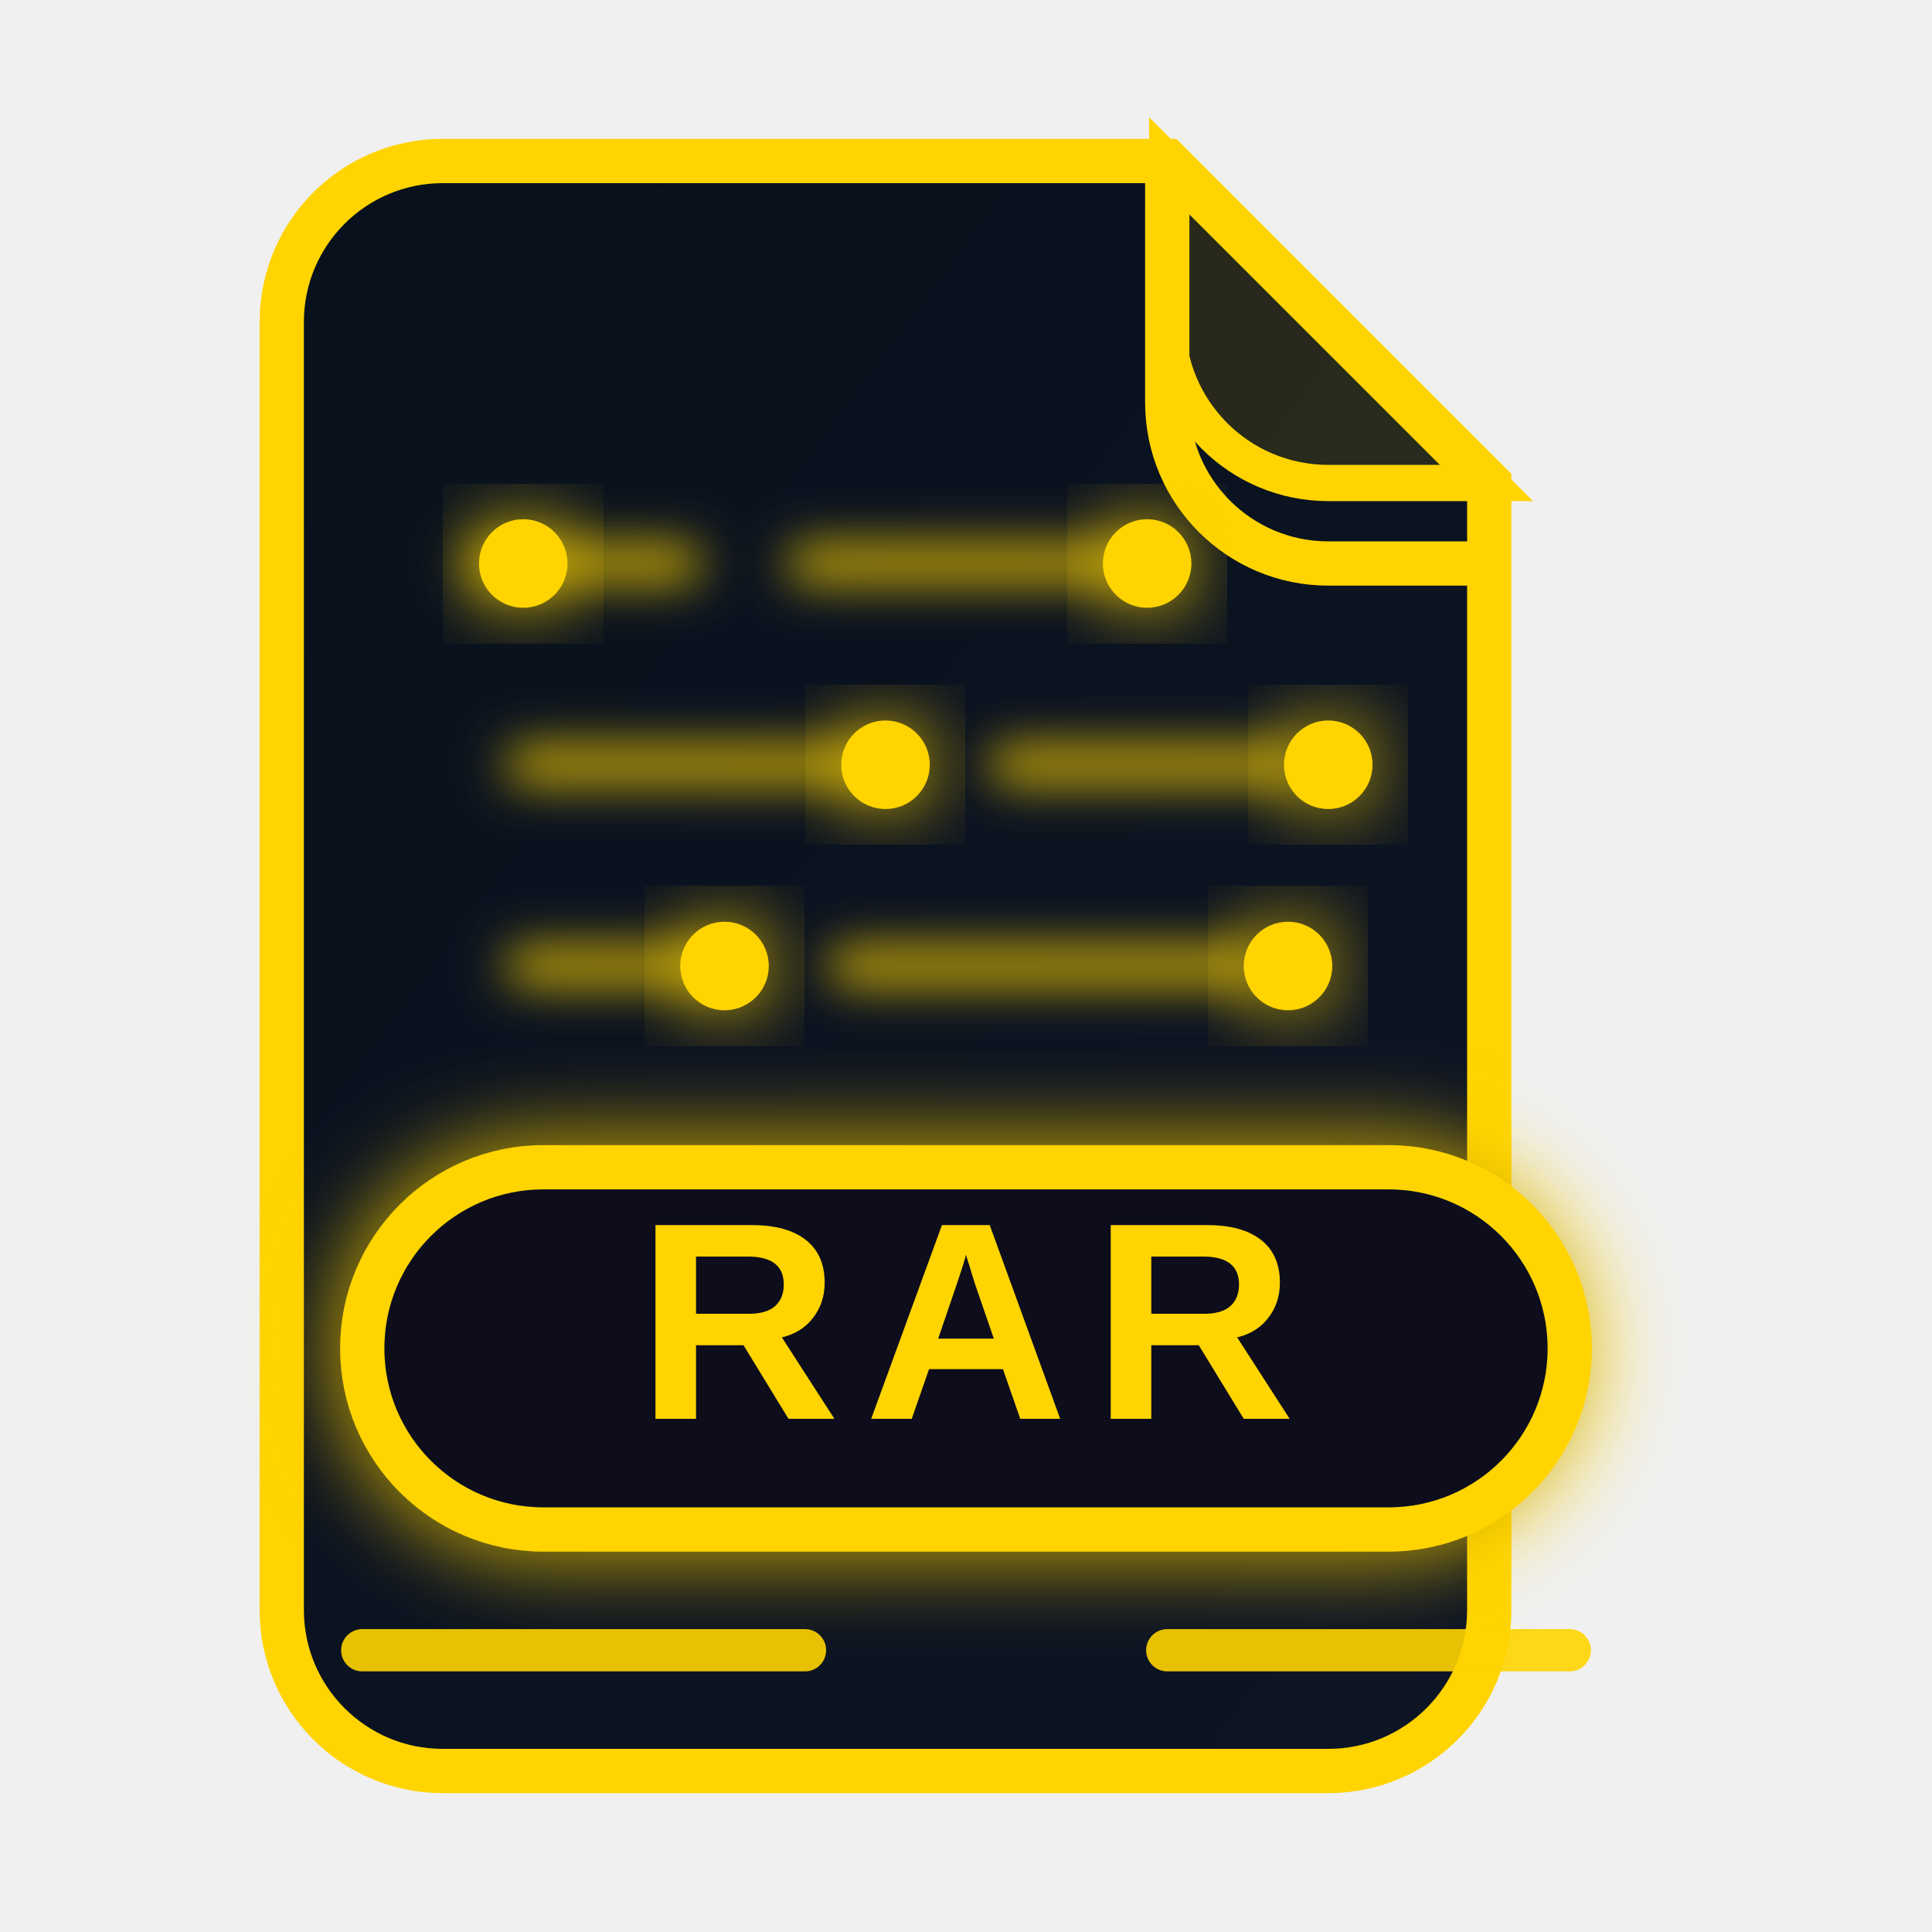
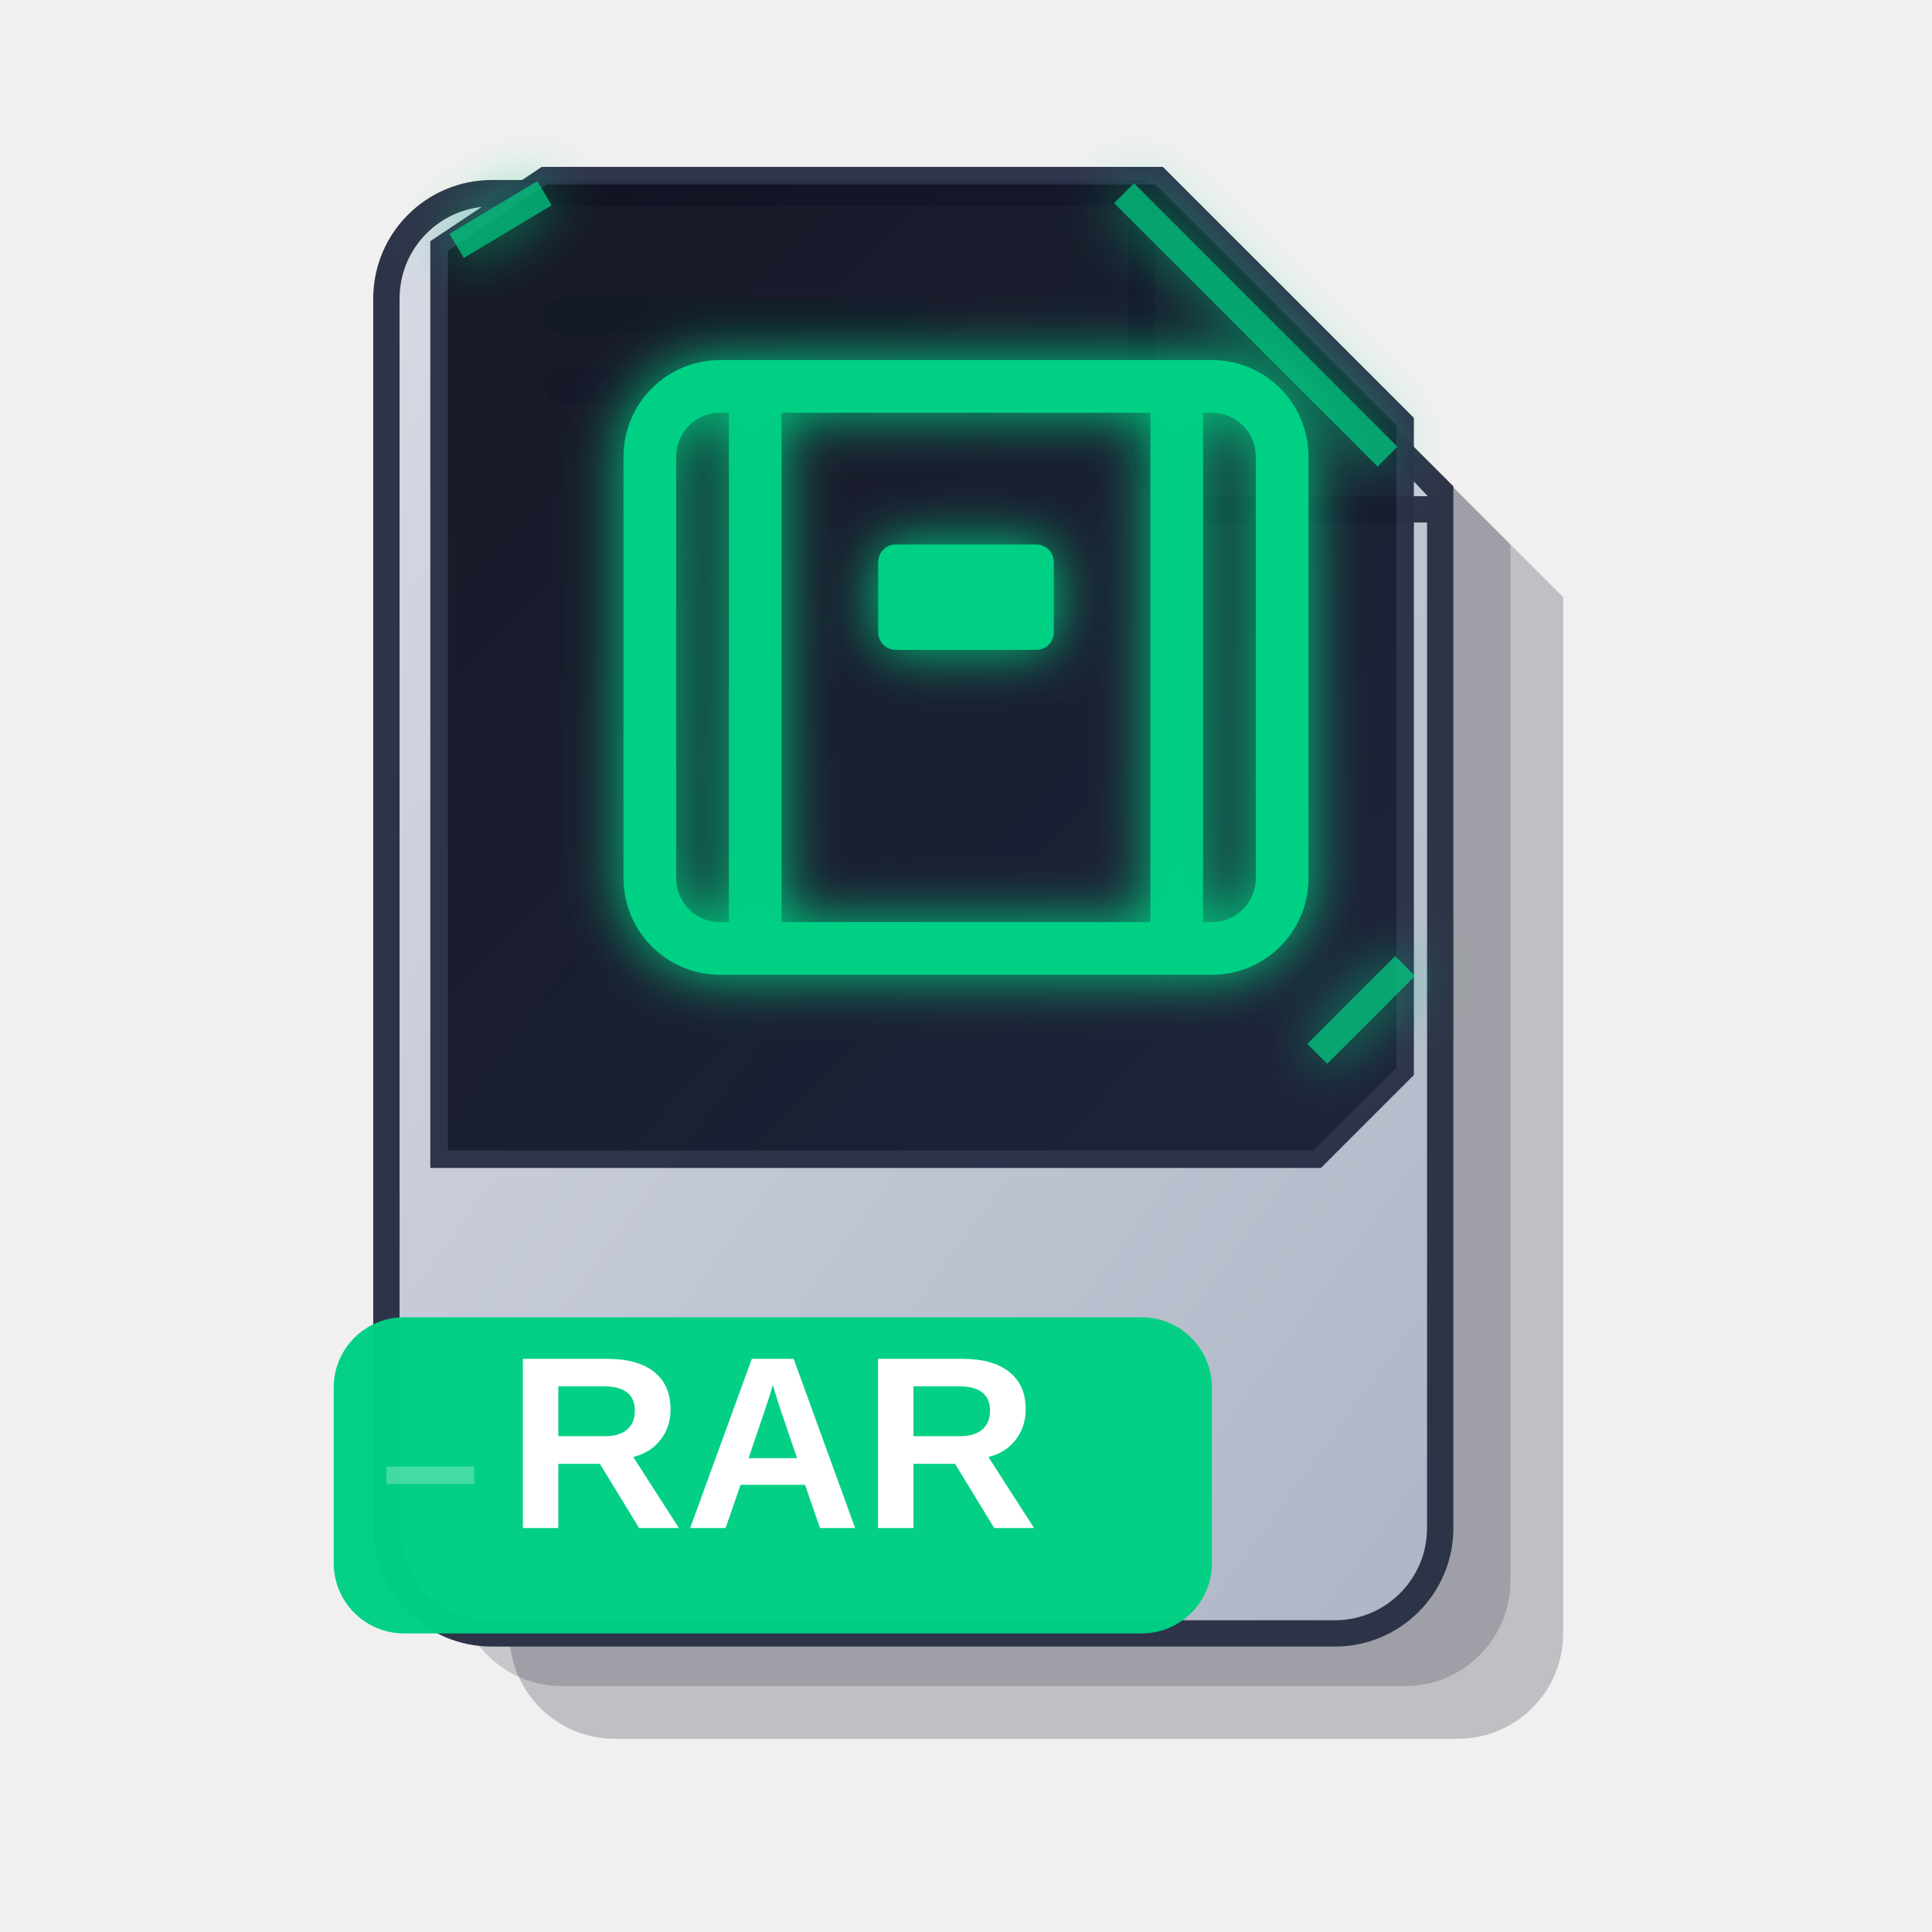
- <svg xmlns="http://www.w3.org/2000/svg" viewBox="0 0 96 96" role="img" aria-label="RAR">
+ <svg xmlns="http://www.w3.org/2000/svg" width="256" height="256" viewBox="0 0 188 220" role="img" aria-label="RAR file icon">
  <defs>
-     <linearGradient id="bg" x1="0" y1="0" x2="1" y2="1">
-       <stop offset="0%" stop-color="#09111c" />
-       <stop offset="100%" stop-color="#0d1424" />
-     </linearGradient>
-     <filter id="glow" x="-40%" y="-40%" width="180%" height="180%">
-       <feGaussianBlur stdDeviation="2.2" result="b" />
+     <filter id="glow" x="-50%" y="-50%" width="200%" height="200%">
+       <feGaussianBlur stdDeviation="3.2" result="blur" />
      <feMerge>
-         <feMergeNode in="b" />
+         <feMergeNode in="blur" />
        <feMergeNode in="SourceGraphic" />
      </feMerge>
    </filter>
-     <filter id="soft" x="-40%" y="-40%" width="180%" height="180%">
-       <feGaussianBlur stdDeviation="1.2" />
-     </filter>
+     <linearGradient id="panel" x1="0" x2="1" y1="0" y2="1">
+       <stop offset="0%" stop-color="#101321" />
+       <stop offset="100%" stop-color="#1b2035" />
+     </linearGradient>
+     <linearGradient id="paper" x1="0" x2="1" y1="0" y2="1">
+       <stop offset="0%" stop-color="#d7dae4" />
+       <stop offset="100%" stop-color="#aeb5c5" />
+     </linearGradient>
  </defs>
-   <path d="M22 8h36l16 16v56a8 8 0 0 1-8 8H22a8 8 0 0 1-8-8V16a8 8 0 0 1 8-8z" fill="url(#bg)" stroke="#ffd400" stroke-width="2.2" />
-   <path d="M58 8v12a8 8 0 0 0 8 8h8" fill="none" stroke="#ffd400" stroke-width="2.2" />
-   <path d="M58 8l16 16H66a8 8 0 0 1-8-8V8z" fill="#ffd400" fill-opacity="0.12" stroke="#ffd400" stroke-width="1.8" />
-   <path d="M24 28h10m6 0h17m-31 10h18m6 0h14m-38 10h10m6 0h20" stroke="#ffd400" stroke-width="1.7" stroke-linecap="round" opacity="0.9" filter="url(#soft)" />
-   <circle cx="26" cy="28" r="2.2" fill="#ffd400" filter="url(#glow)" />
-   <circle cx="57" cy="28" r="2.2" fill="#ffd400" filter="url(#glow)" />
-   <circle cx="44" cy="38" r="2.2" fill="#ffd400" filter="url(#glow)" />
-   <circle cx="66" cy="38" r="2.2" fill="#ffd400" filter="url(#glow)" />
-   <circle cx="36" cy="48" r="2.2" fill="#ffd400" filter="url(#glow)" />
-   <circle cx="64" cy="48" r="2.2" fill="#ffd400" filter="url(#glow)" />
-   <rect x="18" y="58" width="60" height="18" rx="9" fill="#08111f" stroke="#ffd400" stroke-width="2.2" filter="url(#glow)" />
-   <text x="48" y="70.5" text-anchor="middle" font-family="Arial, Helvetica, sans-serif" font-size="14" font-weight="700" letter-spacing="1.2" fill="#ffd400">RAR</text>
-   <path d="M18 82h22m18 0h20" stroke="#ffd400" stroke-width="2.1" stroke-linecap="round" opacity="0.9" />
+   <path d="M40 22h74l34 34v118a12 12 0 0 1-12 12H40a12 12 0 0 1-12-12V34a12 12 0 0 1 12-12z" fill="#15192a" opacity=".22" transform="translate(14 12)" />
+   <path d="M40 22h74l34 34v118a12 12 0 0 1-12 12H40a12 12 0 0 1-12-12V34a12 12 0 0 1 12-12z" fill="#0d1020" opacity=".18" transform="translate(8 6)" />
+   <path d="M40 22h74l34 34v118a12 12 0 0 1-12 12H40a12 12 0 0 1-12-12V34a12 12 0 0 1 12-12z" fill="url(#paper)" stroke="#2e3448" stroke-width="3" />
+   <path d="M114 22v28a8 8 0 0 0 8 8h26" fill="#c7ccda" stroke="#2e3448" stroke-width="3" />
+   <path d="M48 36h40" stroke="#00d084" stroke-width="4" stroke-linecap="round" opacity=".85" />
+   <path d="M48 44h24" stroke="#2d3348" stroke-width="4" stroke-linecap="round" opacity=".35" />
+   <path d="M34 28l12-8h70l28 28v74l-10 10H34z" fill="url(#panel)" opacity=".97" stroke="#2a2f48" stroke-width="2" />
+   <path d="M36 28l10-6M134 120l10-10M112 22l30 30" stroke="#00d084" stroke-width="3.2" opacity=".75" filter="url(#glow)" />
+   <g filter="url(#glow)">
+     <path d="M70 44v64M118 44v64" stroke="#00d084" stroke-width="6" opacity=".95" />
+     <rect x="58" y="44" width="72" height="64" rx="8" fill="none" stroke="#00d084" stroke-width="6" />
+     <rect x="84" y="62" width="20" height="12" rx="2" fill="#00d084" />
+   </g>
+   <g transform="translate(22 150)">
+     <rect x="0" y="0" width="100" height="36" rx="8" fill="#00d084" opacity=".98" />
+     <path d="M6 18h10" stroke="#ffffff" stroke-width="2" opacity=".25" />
+     <text x="50" y="24" text-anchor="middle" font-family="Arial, Helvetica, sans-serif" font-size="28" font-weight="700" fill="#ffffff">RAR</text>
+   </g>
</svg>
